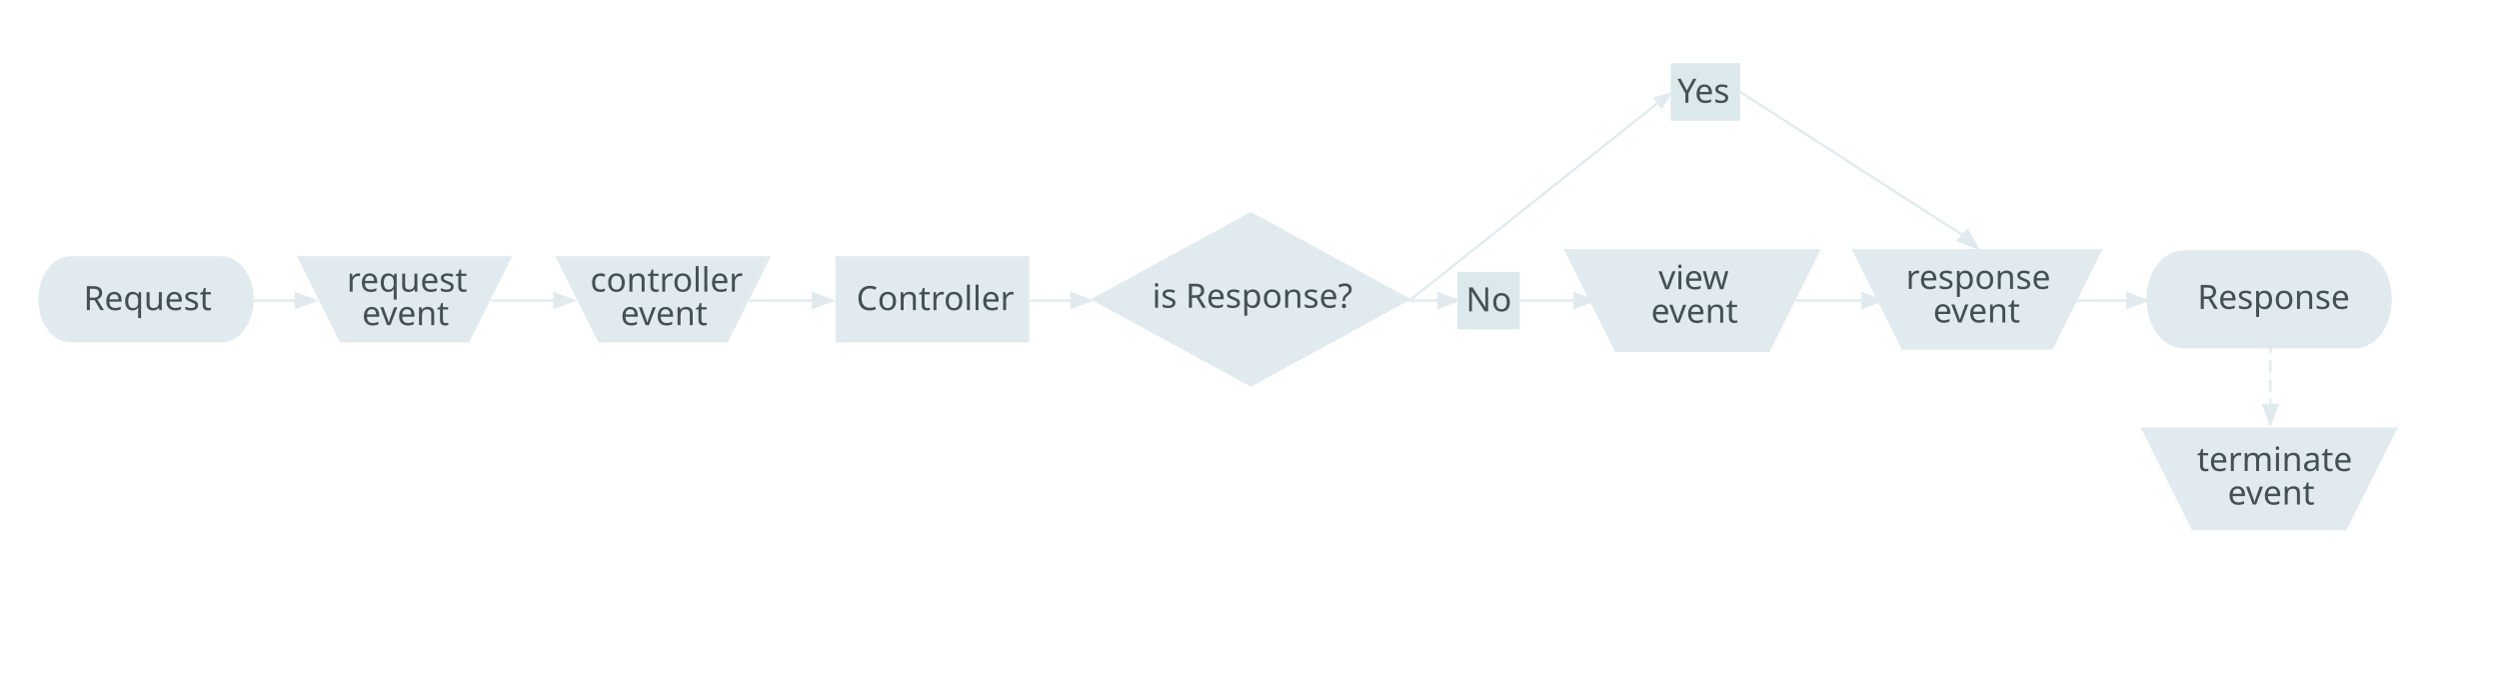
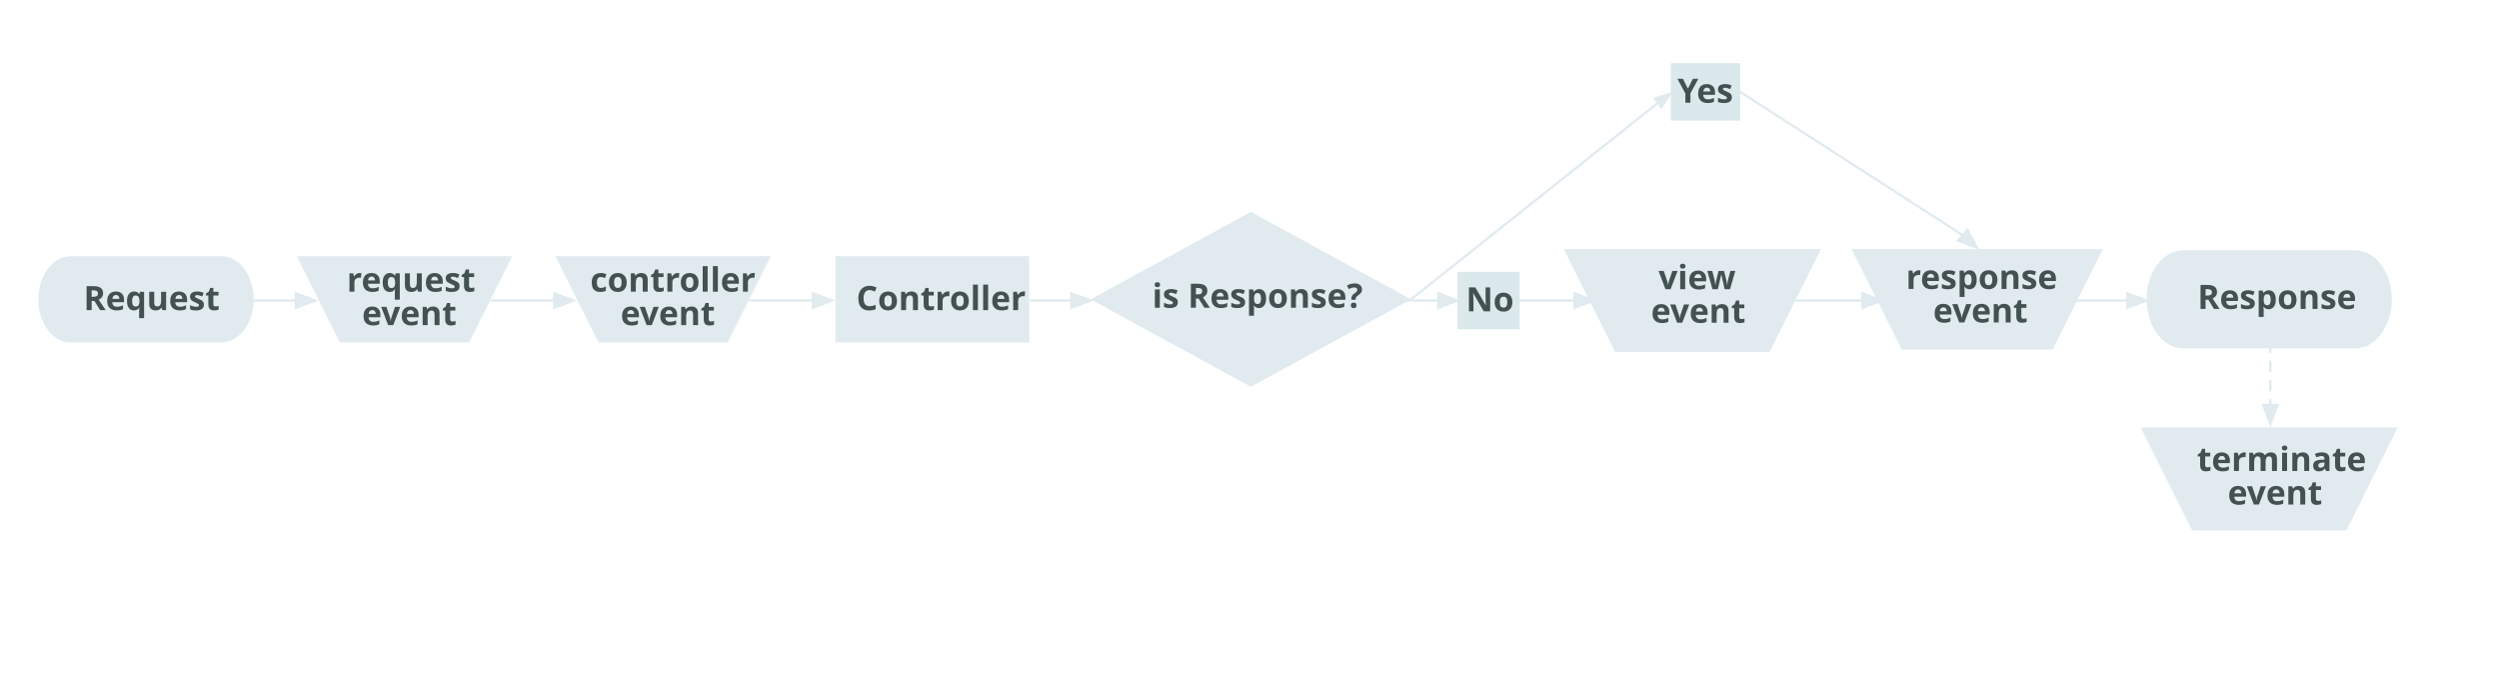
<svg xmlns="http://www.w3.org/2000/svg" version="1.1" id="Layer_1" x="0px" y="0px" width="1044px" height="291px" viewBox="0 0 1044 291" enable-background="new 0 0 1044 291" xml:space="preserve">
  <path fill="#E1EBEF" d="M29.5,107h63c7.452,0,13.5,8.064,13.5,18s-6.048,18-13.5,18h-63c-7.452,0-13.5-8.064-13.5-18  S22.048,107,29.5,107" />
-   <text transform="matrix(1 0 0 1 34.9185 129.5)" fill="#435152" font-family="'ProximaNova-Bold'" font-size="14">Request</text>
+   <text transform="matrix(1 0 0 1 34.9185 129.5)" fill="#435152" font-family="Proxima Nova" font-weight="bold" font-size="14">Request</text>
  <g>
    <path fill="#E1EBEF" d="M912.125,104.5h71.75c8.487,0,15.375,9.186,15.375,20.5s-6.888,20.5-15.375,20.5h-71.75   c-8.487,0-15.375-9.186-15.375-20.5S903.638,104.5,912.125,104.5" />
-     <text transform="matrix(1 0 0 1 918.041 128.9995)" fill="#435152" font-family="'ProximaNova-Bold'" font-size="14">Response</text>
+     <text transform="matrix(1 0 0 1 918.041 128.9995)" fill="#435152" font-family="Proxima Nova" font-weight="bold" font-size="14">Response</text>
  </g>
  <path fill="#E1EBEF" d="M349,107h81v36h-81V107z" />
-   <text transform="matrix(1 0 0 1 357.7695 129.5)" fill="#435152" font-family="'ProximaNova-Bold'" font-size="14">Controller</text>
+   <text transform="matrix(1 0 0 1 357.7695 129.5)" fill="#435152" font-family="Proxima Nova" font-weight="bold" font-size="14">Controller</text>
  <path fill="#E1EBEF" d="M124,107h90l-18,36h-54L124,107z" />
-   <text transform="matrix(1 0 0 1 144.8994 121.7891)" fill="#435152" font-family="'ProximaNova-Bold'" font-size="14">request</text>
-   <text transform="matrix(1 0 0 1 151.2485 135.7891)" fill="#435152" font-family="'ProximaNova-Bold'" font-size="14">event</text>
+   <text transform="matrix(1 0 0 1 144.8994 121.7891)" fill="#435152" font-family="Proxima Nova" font-weight="bold" font-size="14">request</text>
+   <text transform="matrix(1 0 0 1 151.2485 135.7891)" fill="#435152" font-family="Proxima Nova" font-weight="bold" font-size="14">event</text>
  <path fill="#E1EBEF" d="M232,107h90l-18,36h-54L232,107z" />
-   <text transform="matrix(1 0 0 1 246.5854 121.7891)" fill="#435152" font-family="'ProximaNova-Bold'" font-size="14">controller</text>
-   <text transform="matrix(1 0 0 1 259.2485 135.7891)" fill="#435152" font-family="'ProximaNova-Bold'" font-size="14">event</text>
+   <text transform="matrix(1 0 0 1 246.5854 121.7891)" fill="#435152" font-family="Proxima Nova" font-weight="bold" font-size="14">controller</text>
+   <text transform="matrix(1 0 0 1 259.2485 135.7891)" fill="#435152" font-family="Proxima Nova" font-weight="bold" font-size="14">event</text>
  <g>
    <path fill="#E1EBEF" d="M653.25,104h107.5l-21.5,43h-64.5L653.25,104z" />
-     <text transform="matrix(1 0 0 1 692.877 120.7734)" fill="#435152" font-family="'ProximaNova-Bold'" font-size="14">view</text>
-     <text transform="matrix(1 0 0 1 689.748 134.7734)" fill="#435152" font-family="'ProximaNova-Bold'" font-size="14">event</text>
+     <text transform="matrix(1 0 0 1 692.877 120.7734)" fill="#435152" font-family="Proxima Nova" font-weight="bold" font-size="14">view</text>
+     <text transform="matrix(1 0 0 1 689.748 134.7734)" fill="#435152" font-family="Proxima Nova" font-weight="bold" font-size="14">event</text>
  </g>
  <g>
    <path fill="#E1EBEF" d="M773.5,104h105l-21,42h-63L773.5,104z" />
-     <text transform="matrix(1 0 0 1 796.251 120.6499)" fill="#435152" font-family="'ProximaNova-Bold'" font-size="14">response</text>
-     <text transform="matrix(1 0 0 1 807.5977 134.6499)" fill="#435152" font-family="'ProximaNova-Bold'" font-size="14">event</text>
+     <text transform="matrix(1 0 0 1 796.251 120.6499)" fill="#435152" font-family="Proxima Nova" font-weight="bold" font-size="14">response</text>
+     <text transform="matrix(1 0 0 1 807.5977 134.6499)" fill="#435152" font-family="Proxima Nova" font-weight="bold" font-size="14">event</text>
  </g>
  <path fill="#E1EBEF" d="M894.25,178.5h107.5l-21.5,43h-64.5L894.25,178.5z" />
-   <text transform="matrix(1 0 0 1 917.8359 196.6953)" fill="#435152" font-family="'ProximaNova-Bold'" font-size="14">terminate</text>
-   <text transform="matrix(1 0 0 1 930.6738 210.6953)" fill="#435152" font-family="'ProximaNova-Bold'" font-size="14">event</text>
+   <text transform="matrix(1 0 0 1 917.8359 196.6953)" fill="#435152" font-family="Proxima Nova" font-weight="bold" font-size="14">terminate</text>
+   <text transform="matrix(1 0 0 1 930.6738 210.6953)" fill="#435152" font-family="Proxima Nova" font-weight="bold" font-size="14">event</text>
  <path fill="#E1EBEF" d="M522.55,88.481L589.5,125l-66.95,36.518L455.6,125L522.55,88.481z" />
-   <text transform="matrix(1 0 0 1 481.3691 128.5)" fill="#435152" font-family="'ProximaNova-Bold'" font-size="14">is Response?</text>
+   <text transform="matrix(1 0 0 1 481.3691 128.5)" fill="#435152" font-family="Proxima Nova" font-weight="bold" font-size="14">is Response?</text>
  <line fill="none" stroke="#E1EBEF" stroke-linecap="round" stroke-linejoin="round" stroke-miterlimit="10" x1="106.5" y1="125.5" x2="123.6" y2="125.5" />
  <path fill="#E1EBEF" d="M131.6,125.5l-8-3v6L131.6,125.5z" />
  <path fill="none" stroke="#E1EBEF" stroke-miterlimit="10" d="M131.6,125.5l-8-3v6L131.6,125.5z" />
  <line fill="none" stroke="#E1EBEF" stroke-linecap="round" stroke-linejoin="round" stroke-miterlimit="10" x1="205.5" y1="125.5" x2="231.6" y2="125.5" />
  <path fill="#E1EBEF" d="M239.6,125.5l-8-3v6L239.6,125.5z" />
  <path fill="none" stroke="#E1EBEF" stroke-miterlimit="10" d="M239.6,125.5l-8-3v6L239.6,125.5z" />
  <g>
    <line fill="none" stroke="#E1EBEF" stroke-linecap="round" stroke-linejoin="round" stroke-miterlimit="10" x1="430.5" y1="125.5" x2="447.6" y2="125.5" />
    <path fill="#E1EBEF" d="M455.6,125.5l-8-3v6L455.6,125.5z" />
    <path fill="none" stroke="#E1EBEF" stroke-miterlimit="10" d="M455.6,125.5l-8-3v6L455.6,125.5z" />
  </g>
  <g>
    <line fill="none" stroke="#E1EBEF" stroke-linecap="round" stroke-linejoin="round" stroke-miterlimit="10" x1="583.772" y1="125.5" x2="600.872" y2="125.5" />
    <path fill="#E1EBEF" d="M608.872,125.5l-8-3v6L608.872,125.5z" />
    <path fill="none" stroke="#E1EBEF" stroke-miterlimit="10" d="M608.872,125.5l-8-3v6L608.872,125.5z" />
  </g>
  <g>
    <line fill="none" stroke="#E1EBEF" stroke-linecap="round" stroke-linejoin="round" stroke-miterlimit="10" x1="634.872" y1="125.5" x2="657.8" y2="125.5" />
    <path fill="#E1EBEF" d="M665.8,125.5l-8-3v6L665.8,125.5z" />
    <path fill="none" stroke="#E1EBEF" stroke-miterlimit="10" d="M665.8,125.5l-8-3v6L665.8,125.5z" />
  </g>
  <g>
    <line fill="none" stroke="#E1EBEF" stroke-linecap="round" stroke-linejoin="round" stroke-miterlimit="10" x1="750.25" y1="125.5" x2="778.04" y2="125.5" />
    <path fill="#E1EBEF" d="M786.04,125.5l-8-3v6L786.04,125.5z" />
    <path fill="none" stroke="#E1EBEF" stroke-miterlimit="10" d="M786.04,125.5l-8-3v6L786.04,125.5z" />
  </g>
  <g>
    <line fill="none" stroke="#E1EBEF" stroke-linecap="round" stroke-linejoin="round" stroke-miterlimit="10" x1="861" y1="125.5" x2="888.75" y2="125.5" />
    <path fill="#E1EBEF" d="M896.75,125.5l-8-3v6L896.75,125.5z" />
    <path fill="none" stroke="#E1EBEF" stroke-miterlimit="10" d="M896.75,125.5l-8-3v6L896.75,125.5z" />
  </g>
  <g>
    <line fill="none" stroke="#E1EBEF" stroke-linecap="round" stroke-linejoin="round" stroke-miterlimit="10" x1="589.5" y1="125" x2="692.34" y2="43.196" />
    <path fill="#E1EBEF" d="M698.74,38.396l-8.201,2.4l3.6,4.8L698.74,38.396z" />
  </g>
  <g>
    <line fill="none" stroke="#E1EBEF" stroke-linecap="round" stroke-linejoin="round" stroke-miterlimit="10" x1="727" y1="38.396" x2="819.979" y2="98.231" />
    <path fill="#E1EBEF" d="M826,103.5l-4.045-7.526l-3.951,4.516L826,103.5z" />
    <path fill="none" stroke="#E1EBEF" stroke-miterlimit="10" d="M826,103.5l-4.045-7.526l-3.951,4.516L826,103.5z" />
  </g>
  <line fill="none" stroke="#E1EBEF" stroke-linecap="round" stroke-linejoin="round" stroke-miterlimit="10" x1="313.5" y1="125.5" x2="339.6" y2="125.5" />
  <path fill="#E1EBEF" d="M347.6,125.5l-8-3v6L347.6,125.5z" />
  <path fill="none" stroke="#E1EBEF" stroke-miterlimit="10" d="M347.6,125.5l-8-3v6L347.6,125.5z" />
  <g>
    <path fill="#DBE8EC" d="M698,26.396h29v24h-29V26.396z" />
-     <text transform="matrix(1 0 0 1 700.7754 42.8965)" fill="#435152" font-family="'ProximaNova-Bold'" font-size="14">Yes</text>
+     <text transform="matrix(1 0 0 1 700.7754 42.8965)" fill="#435152" font-family="Proxima Nova" font-weight="bold" font-size="14">Yes</text>
  </g>
  <g>
    <path fill="#DBE8EC" d="M608.872,113.5h26v24h-26V113.5z" />
-     <text transform="matrix(1 0 0 1 612.4121 130.0054)" fill="#435152" font-family="'ProximaNova-Bold'" font-size="14">No</text>
+     <text transform="matrix(1 0 0 1 612.4121 130.0054)" fill="#435152" font-family="Proxima Nova" font-weight="bold" font-size="14">No</text>
  </g>
  <line fill="none" stroke="#E1EBEF" stroke-linecap="round" stroke-linejoin="round" stroke-miterlimit="10" stroke-dasharray="4,4" x1="948.5" y1="143" x2="948.5" y2="169.1" />
  <path fill="#E1EBEF" d="M948.5,177.1l3-8h-6L948.5,177.1z" />
  <path fill="none" stroke="#E1EBEF" stroke-miterlimit="10" d="M948.5,177.1l3-8h-6L948.5,177.1z" />
</svg>
